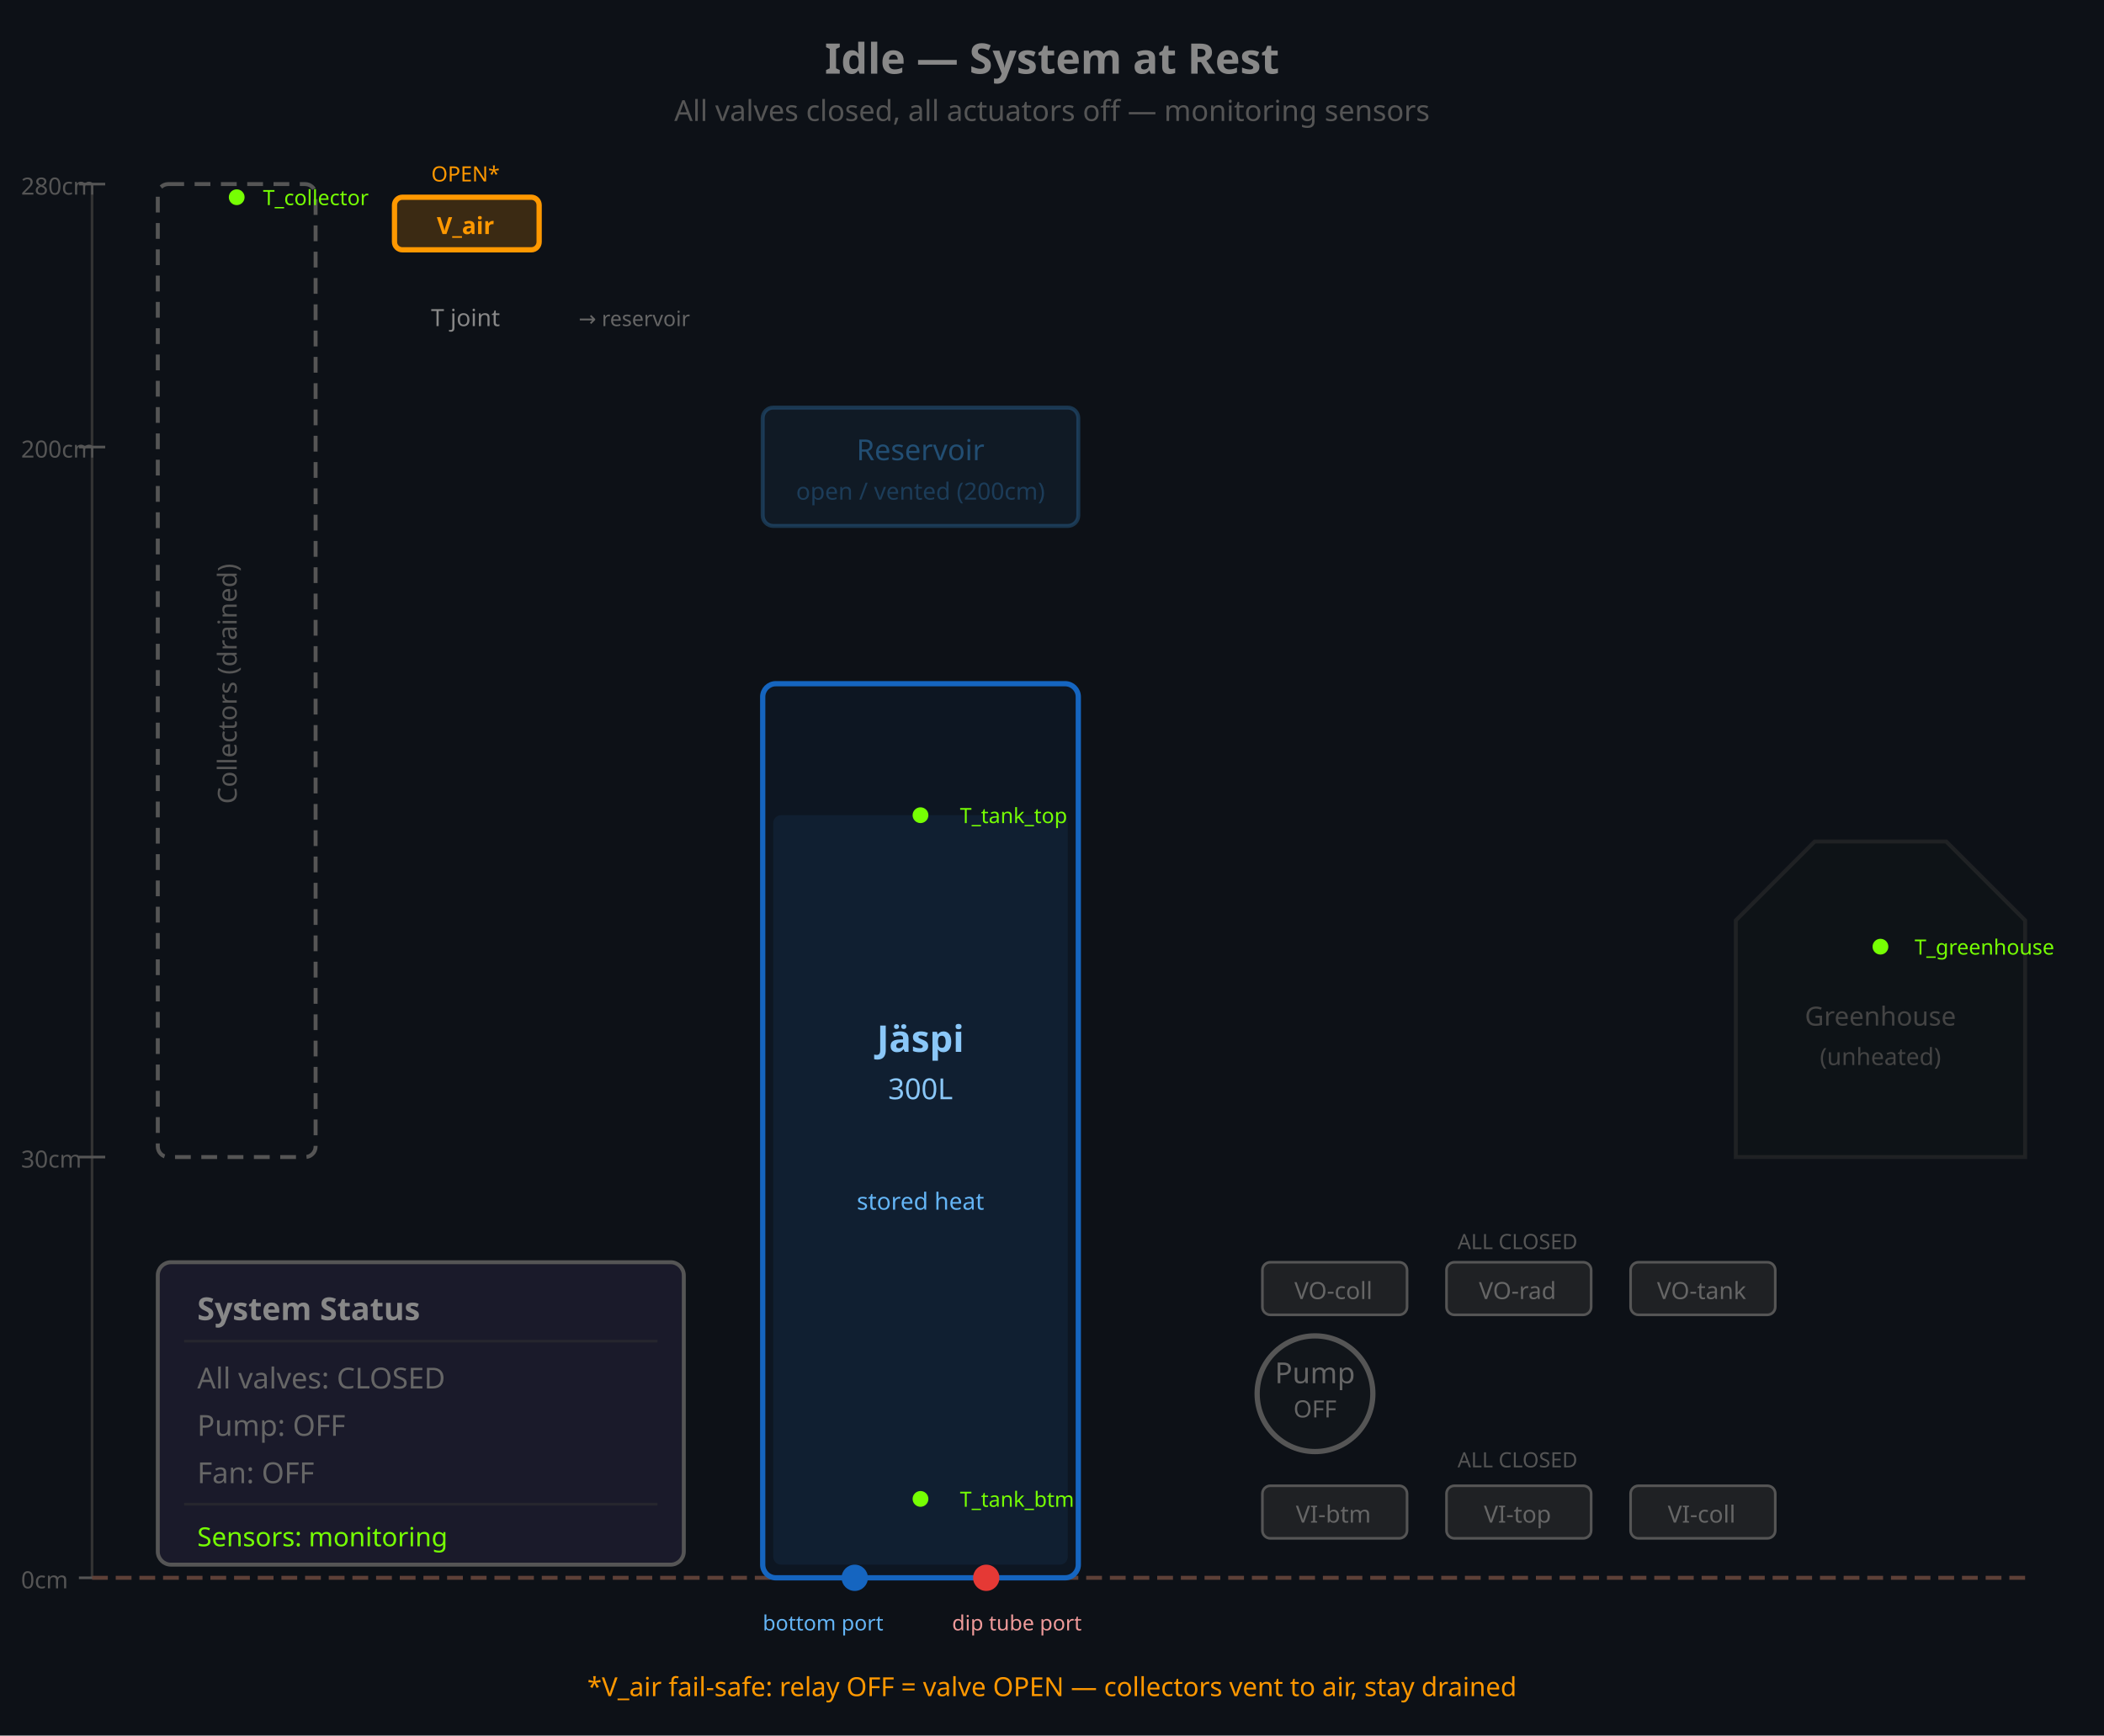
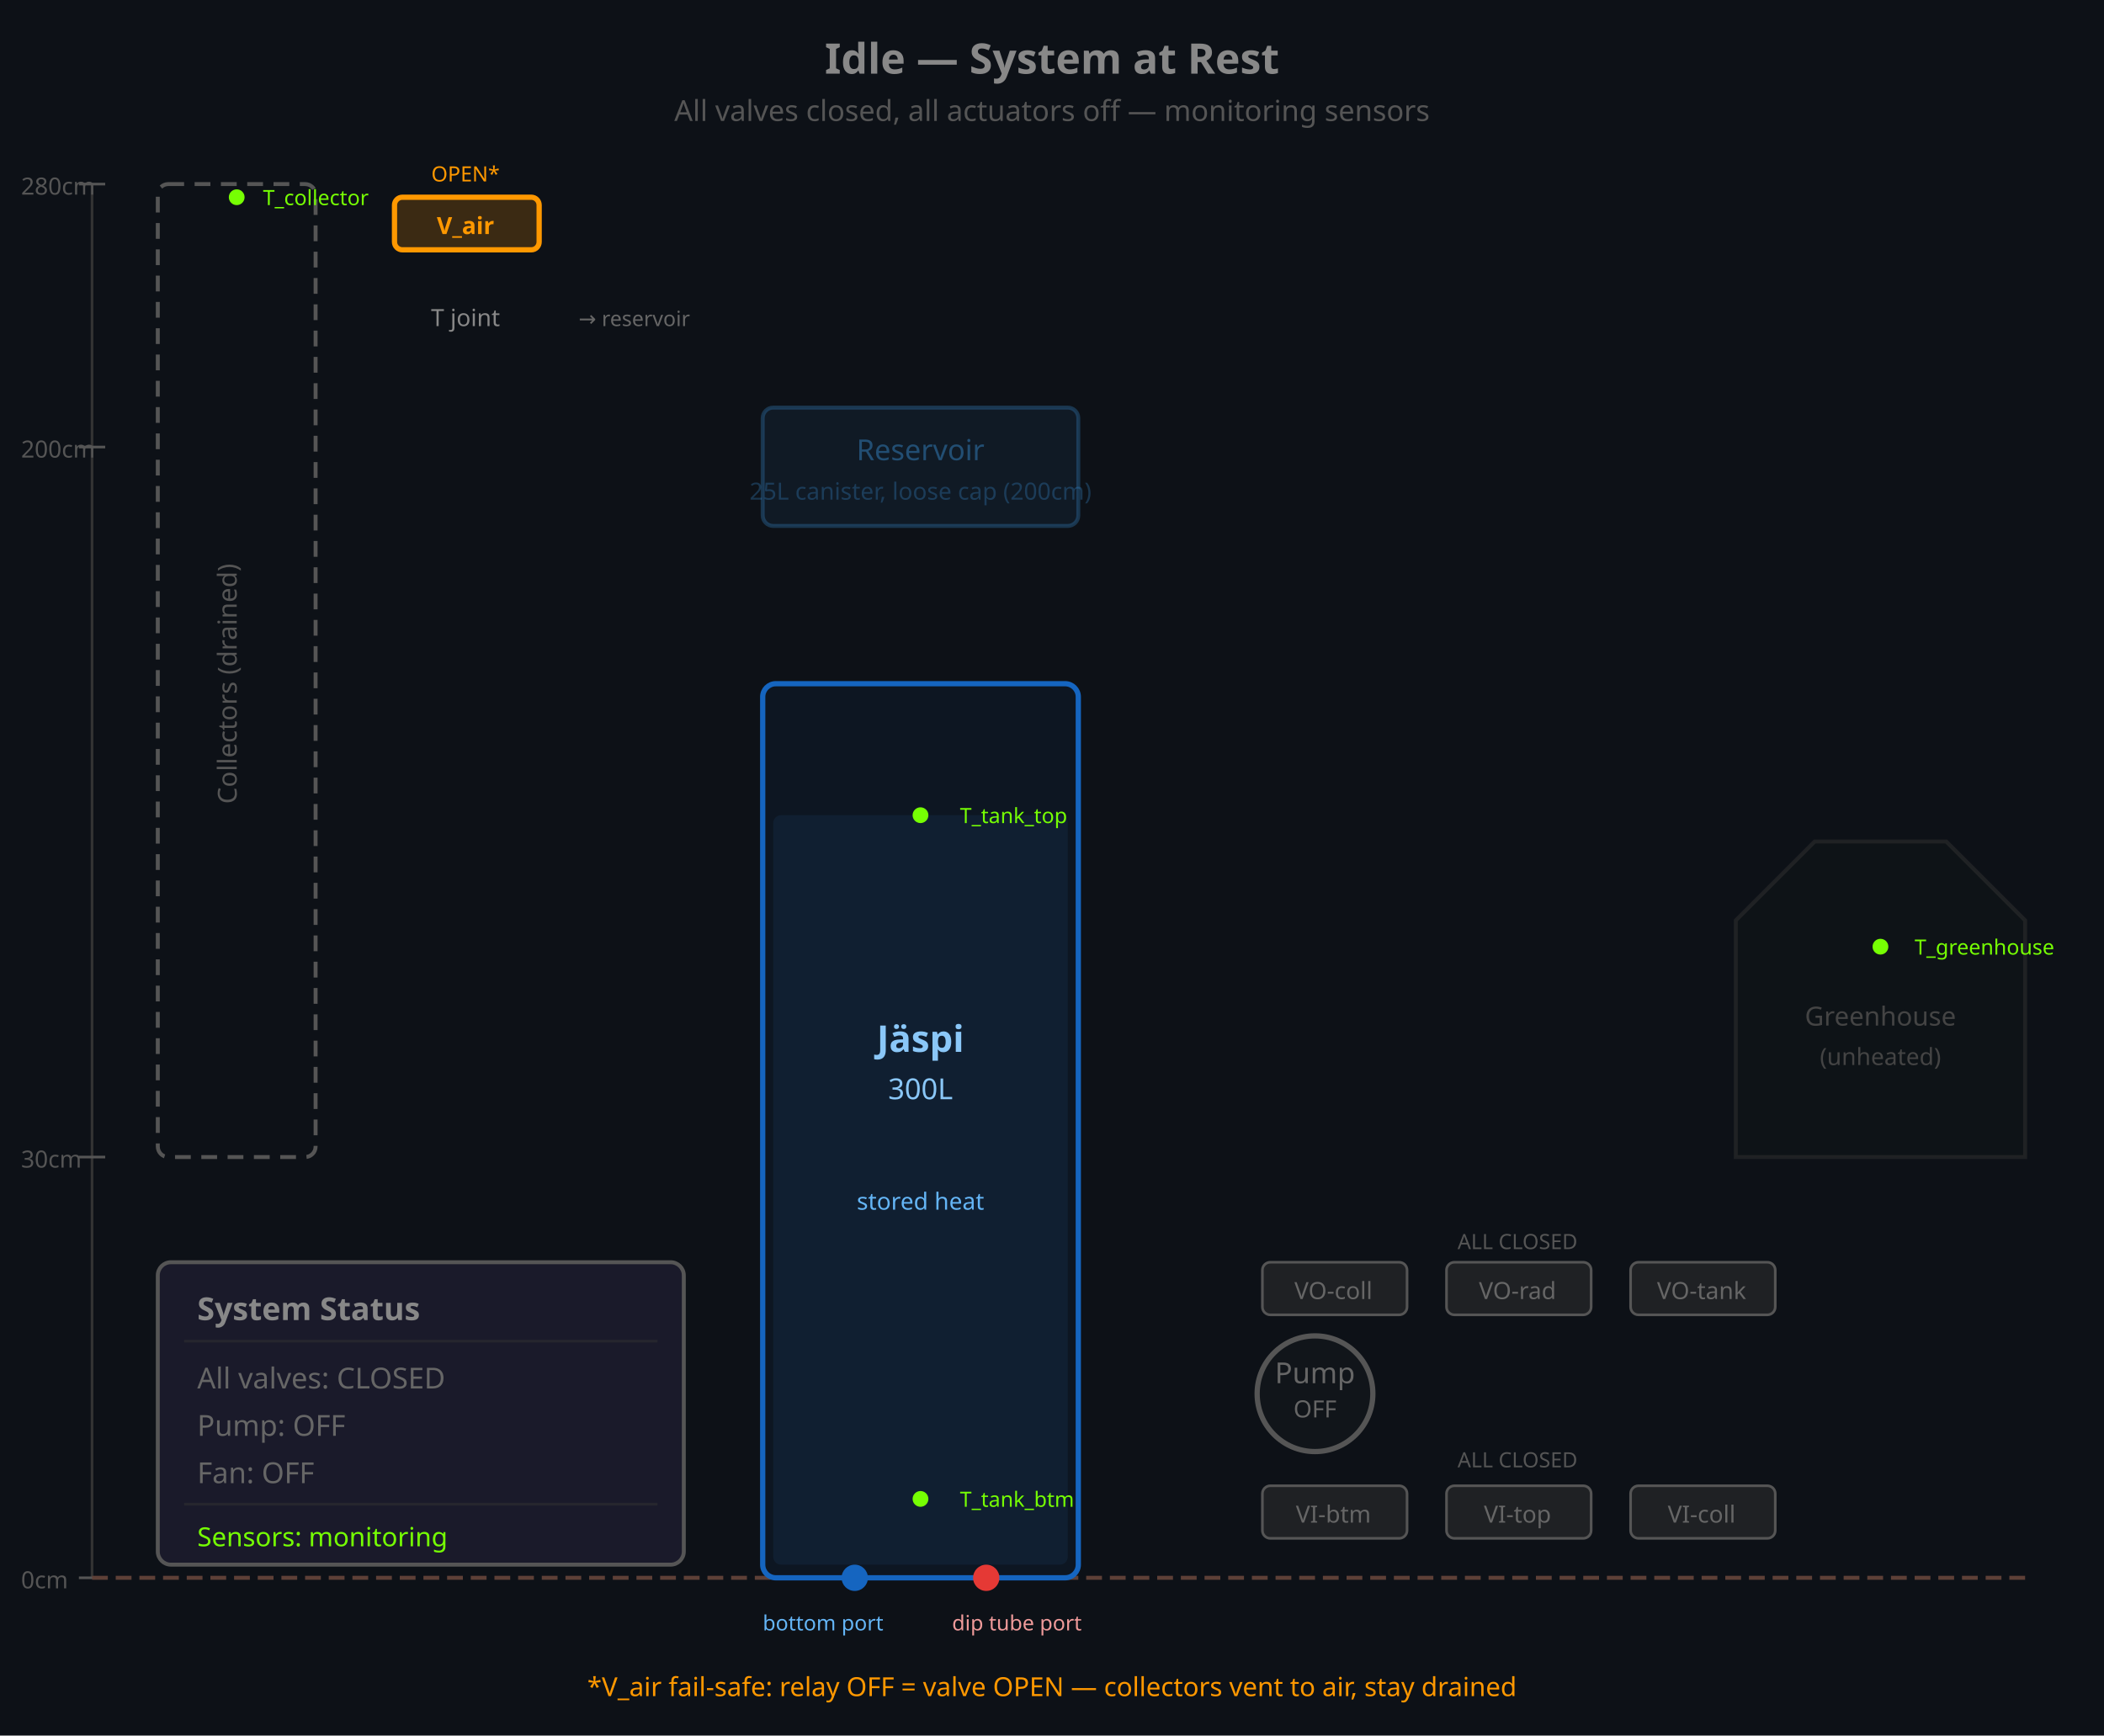
<svg xmlns="http://www.w3.org/2000/svg" viewBox="0 0 800 660" font-family="sans-serif" font-size="12">
  <rect width="800" height="660" fill="#0d1117" />
  <text x="400" y="28" fill="#888" text-anchor="middle" font-size="16" font-weight="bold">Idle — System at Rest</text>
  <text x="400" y="46" fill="#555" text-anchor="middle" font-size="11">All valves closed, all actuators off — monitoring sensors</text>
  <line x1="35" y1="70" x2="35" y2="600" stroke="#333" stroke-width="1" />
  <text x="8" y="74" fill="#555" font-size="9">280cm</text>
  <line x1="30" y1="70" x2="40" y2="70" stroke="#555" />
  <text x="8" y="174" fill="#555" font-size="9">200cm</text>
  <line x1="30" y1="170" x2="40" y2="170" stroke="#555" />
  <text x="8" y="444" fill="#555" font-size="9">30cm</text>
  <line x1="30" y1="440" x2="40" y2="440" stroke="#555" />
  <text x="8" y="604" fill="#555" font-size="9">0cm</text>
  <line x1="30" y1="600" x2="40" y2="600" stroke="#555" />
  <line x1="35" y1="600" x2="770" y2="600" stroke="#5d4037" stroke-width="1.5" stroke-dasharray="6,3" />
  <rect x="60" y="70" width="60" height="370" fill="none" stroke="#555" stroke-width="1.5" stroke-dasharray="6,4" rx="4" />
  <text x="90" y="260" fill="#555" text-anchor="middle" font-size="10" transform="rotate(-90 90 260)">Collectors (drained)</text>
  <rect x="150" y="75" width="55" height="20" fill="#ff980030" stroke="#ff9800" stroke-width="2" rx="3" />
  <text x="177" y="89" fill="#ff9800" text-anchor="middle" font-size="9" font-weight="bold">V_air</text>
  <text x="177" y="69" fill="#ff9800" text-anchor="middle" font-size="8">OPEN*</text>
  <text x="177" y="124" fill="#888" text-anchor="middle" font-size="9">T joint</text>
  <text x="220" y="124" fill="#666" font-size="8">→ reservoir</text>
  <rect x="290" y="155" width="120" height="45" fill="#42a5f510" stroke="#42a5f540" stroke-width="1.5" rx="4" />
  <text x="350" y="175" fill="#42a5f560" text-anchor="middle" font-size="11">Reservoir</text>
-   <text x="350" y="190" fill="#42a5f540" text-anchor="middle" font-size="9">open / vented (200cm)</text>
+   <text x="350" y="190" fill="#42a5f540" text-anchor="middle" font-size="9">25L canister, loose cap (200cm)</text>
  <rect x="290" y="260" width="120" height="340" fill="#1565c010" stroke="#1565c0" stroke-width="2" rx="5" />
  <text x="350" y="400" fill="#90caf9" text-anchor="middle" font-size="14" font-weight="bold">Jäspi</text>
  <text x="350" y="418" fill="#90caf9" text-anchor="middle" font-size="11">300L</text>
  <rect x="294" y="310" width="112" height="285" fill="#42a5f512" rx="3" />
  <text x="350" y="460" fill="#64b5f6" text-anchor="middle" font-size="9">stored heat</text>
  <circle cx="325" cy="600" r="5" fill="#1565c0" />
  <text x="290" y="620" fill="#64b5f6" font-size="8">bottom port</text>
  <circle cx="375" cy="600" r="5" fill="#e53935" />
  <text x="362" y="620" fill="#ef9a9a" font-size="8">dip tube port</text>
  <circle cx="500" cy="530" r="22" fill="#33333320" stroke="#555" stroke-width="2" />
  <text x="500" y="526" fill="#666" text-anchor="middle" font-size="11">Pump</text>
  <text x="500" y="539" fill="#666" text-anchor="middle" font-size="9">OFF</text>
  <rect x="480" y="565" width="55" height="20" fill="#33333380" stroke="#555" stroke-width="1" rx="3" />
  <text x="507" y="579" fill="#666" text-anchor="middle" font-size="9">VI-btm</text>
  <rect x="550" y="565" width="55" height="20" fill="#33333380" stroke="#555" stroke-width="1" rx="3" />
  <text x="577" y="579" fill="#666" text-anchor="middle" font-size="9">VI-top</text>
  <rect x="620" y="565" width="55" height="20" fill="#33333380" stroke="#555" stroke-width="1" rx="3" />
  <text x="647" y="579" fill="#666" text-anchor="middle" font-size="9">VI-coll</text>
  <text x="577" y="558" fill="#555" text-anchor="middle" font-size="8">ALL CLOSED</text>
  <rect x="480" y="480" width="55" height="20" fill="#33333380" stroke="#555" stroke-width="1" rx="3" />
  <text x="507" y="494" fill="#666" text-anchor="middle" font-size="9">VO-coll</text>
  <rect x="550" y="480" width="55" height="20" fill="#33333380" stroke="#555" stroke-width="1" rx="3" />
  <text x="577" y="494" fill="#666" text-anchor="middle" font-size="9">VO-rad</text>
  <rect x="620" y="480" width="55" height="20" fill="#33333380" stroke="#555" stroke-width="1" rx="3" />
  <text x="647" y="494" fill="#666" text-anchor="middle" font-size="9">VO-tank</text>
  <text x="577" y="475" fill="#555" text-anchor="middle" font-size="8">ALL CLOSED</text>
  <path d="M 660 350 L 660 440 L 770 440 L 770 350 L 740 320 L 690 320 Z" fill="#2e7d3208" stroke="#33333380" stroke-width="1.5" />
  <text x="715" y="390" fill="#444" text-anchor="middle" font-size="10">Greenhouse</text>
  <text x="715" y="405" fill="#444" text-anchor="middle" font-size="9">(unheated)</text>
  <circle cx="90" cy="75" r="3" fill="#76ff03" />
  <text x="100" y="78" fill="#76ff03" font-size="8">T_collector</text>
  <circle cx="350" cy="310" r="3" fill="#76ff03" />
  <text x="365" y="313" fill="#76ff03" font-size="8">T_tank_top</text>
  <circle cx="350" cy="570" r="3" fill="#76ff03" />
  <text x="365" y="573" fill="#76ff03" font-size="8">T_tank_btm</text>
  <circle cx="715" cy="360" r="3" fill="#76ff03" />
  <text x="728" y="363" fill="#76ff03" font-size="8">T_greenhouse</text>
  <rect x="60" y="480" width="200" height="115" fill="#1a1a2a" stroke="#555" stroke-width="1.5" rx="5" />
  <text x="75" y="502" fill="#888" font-size="12" font-weight="bold">System Status</text>
  <line x1="70" y1="510" x2="250" y2="510" stroke="#33333380" />
  <text x="75" y="528" fill="#666" font-size="11">All valves: CLOSED</text>
  <text x="75" y="546" fill="#666" font-size="11">Pump: OFF</text>
  <text x="75" y="564" fill="#666" font-size="11">Fan: OFF</text>
  <line x1="70" y1="572" x2="250" y2="572" stroke="#33333380" />
  <text x="75" y="588" fill="#76ff03" font-size="10">Sensors: monitoring</text>
  <text x="400" y="645" fill="#ff9800" text-anchor="middle" font-size="10">*V_air fail-safe: relay OFF = valve OPEN — collectors vent to air, stay drained</text>
</svg>
